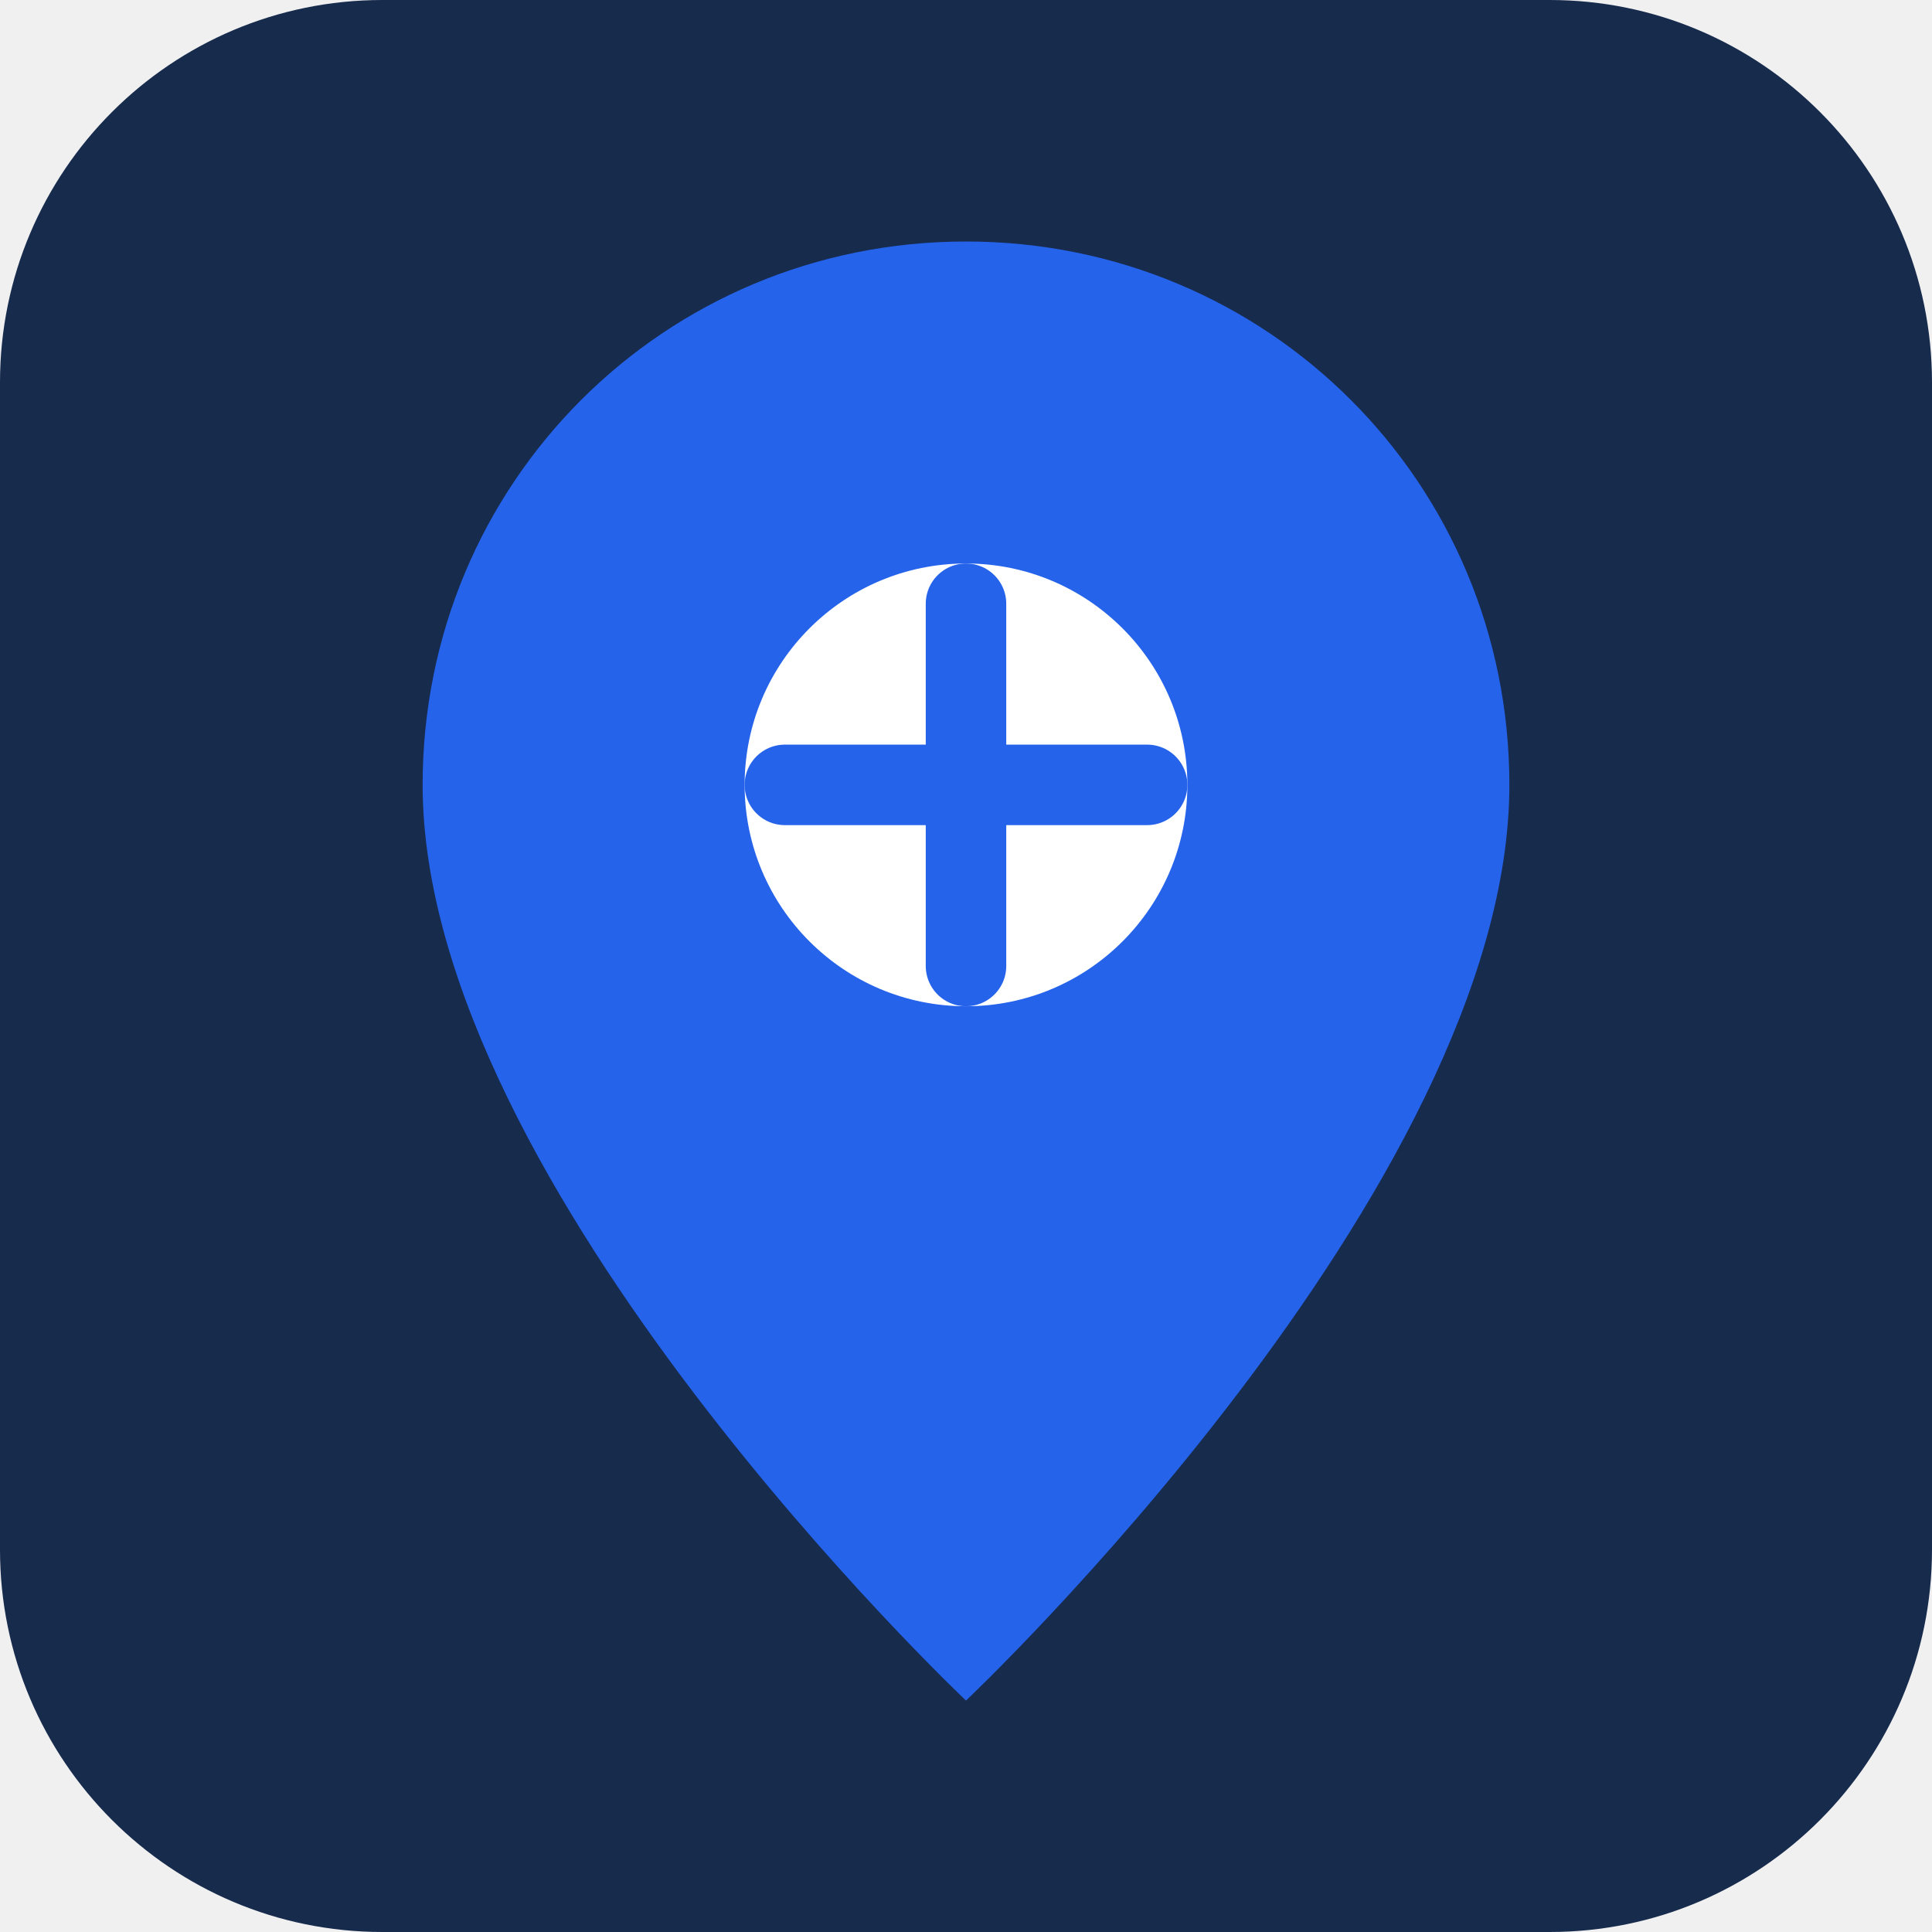
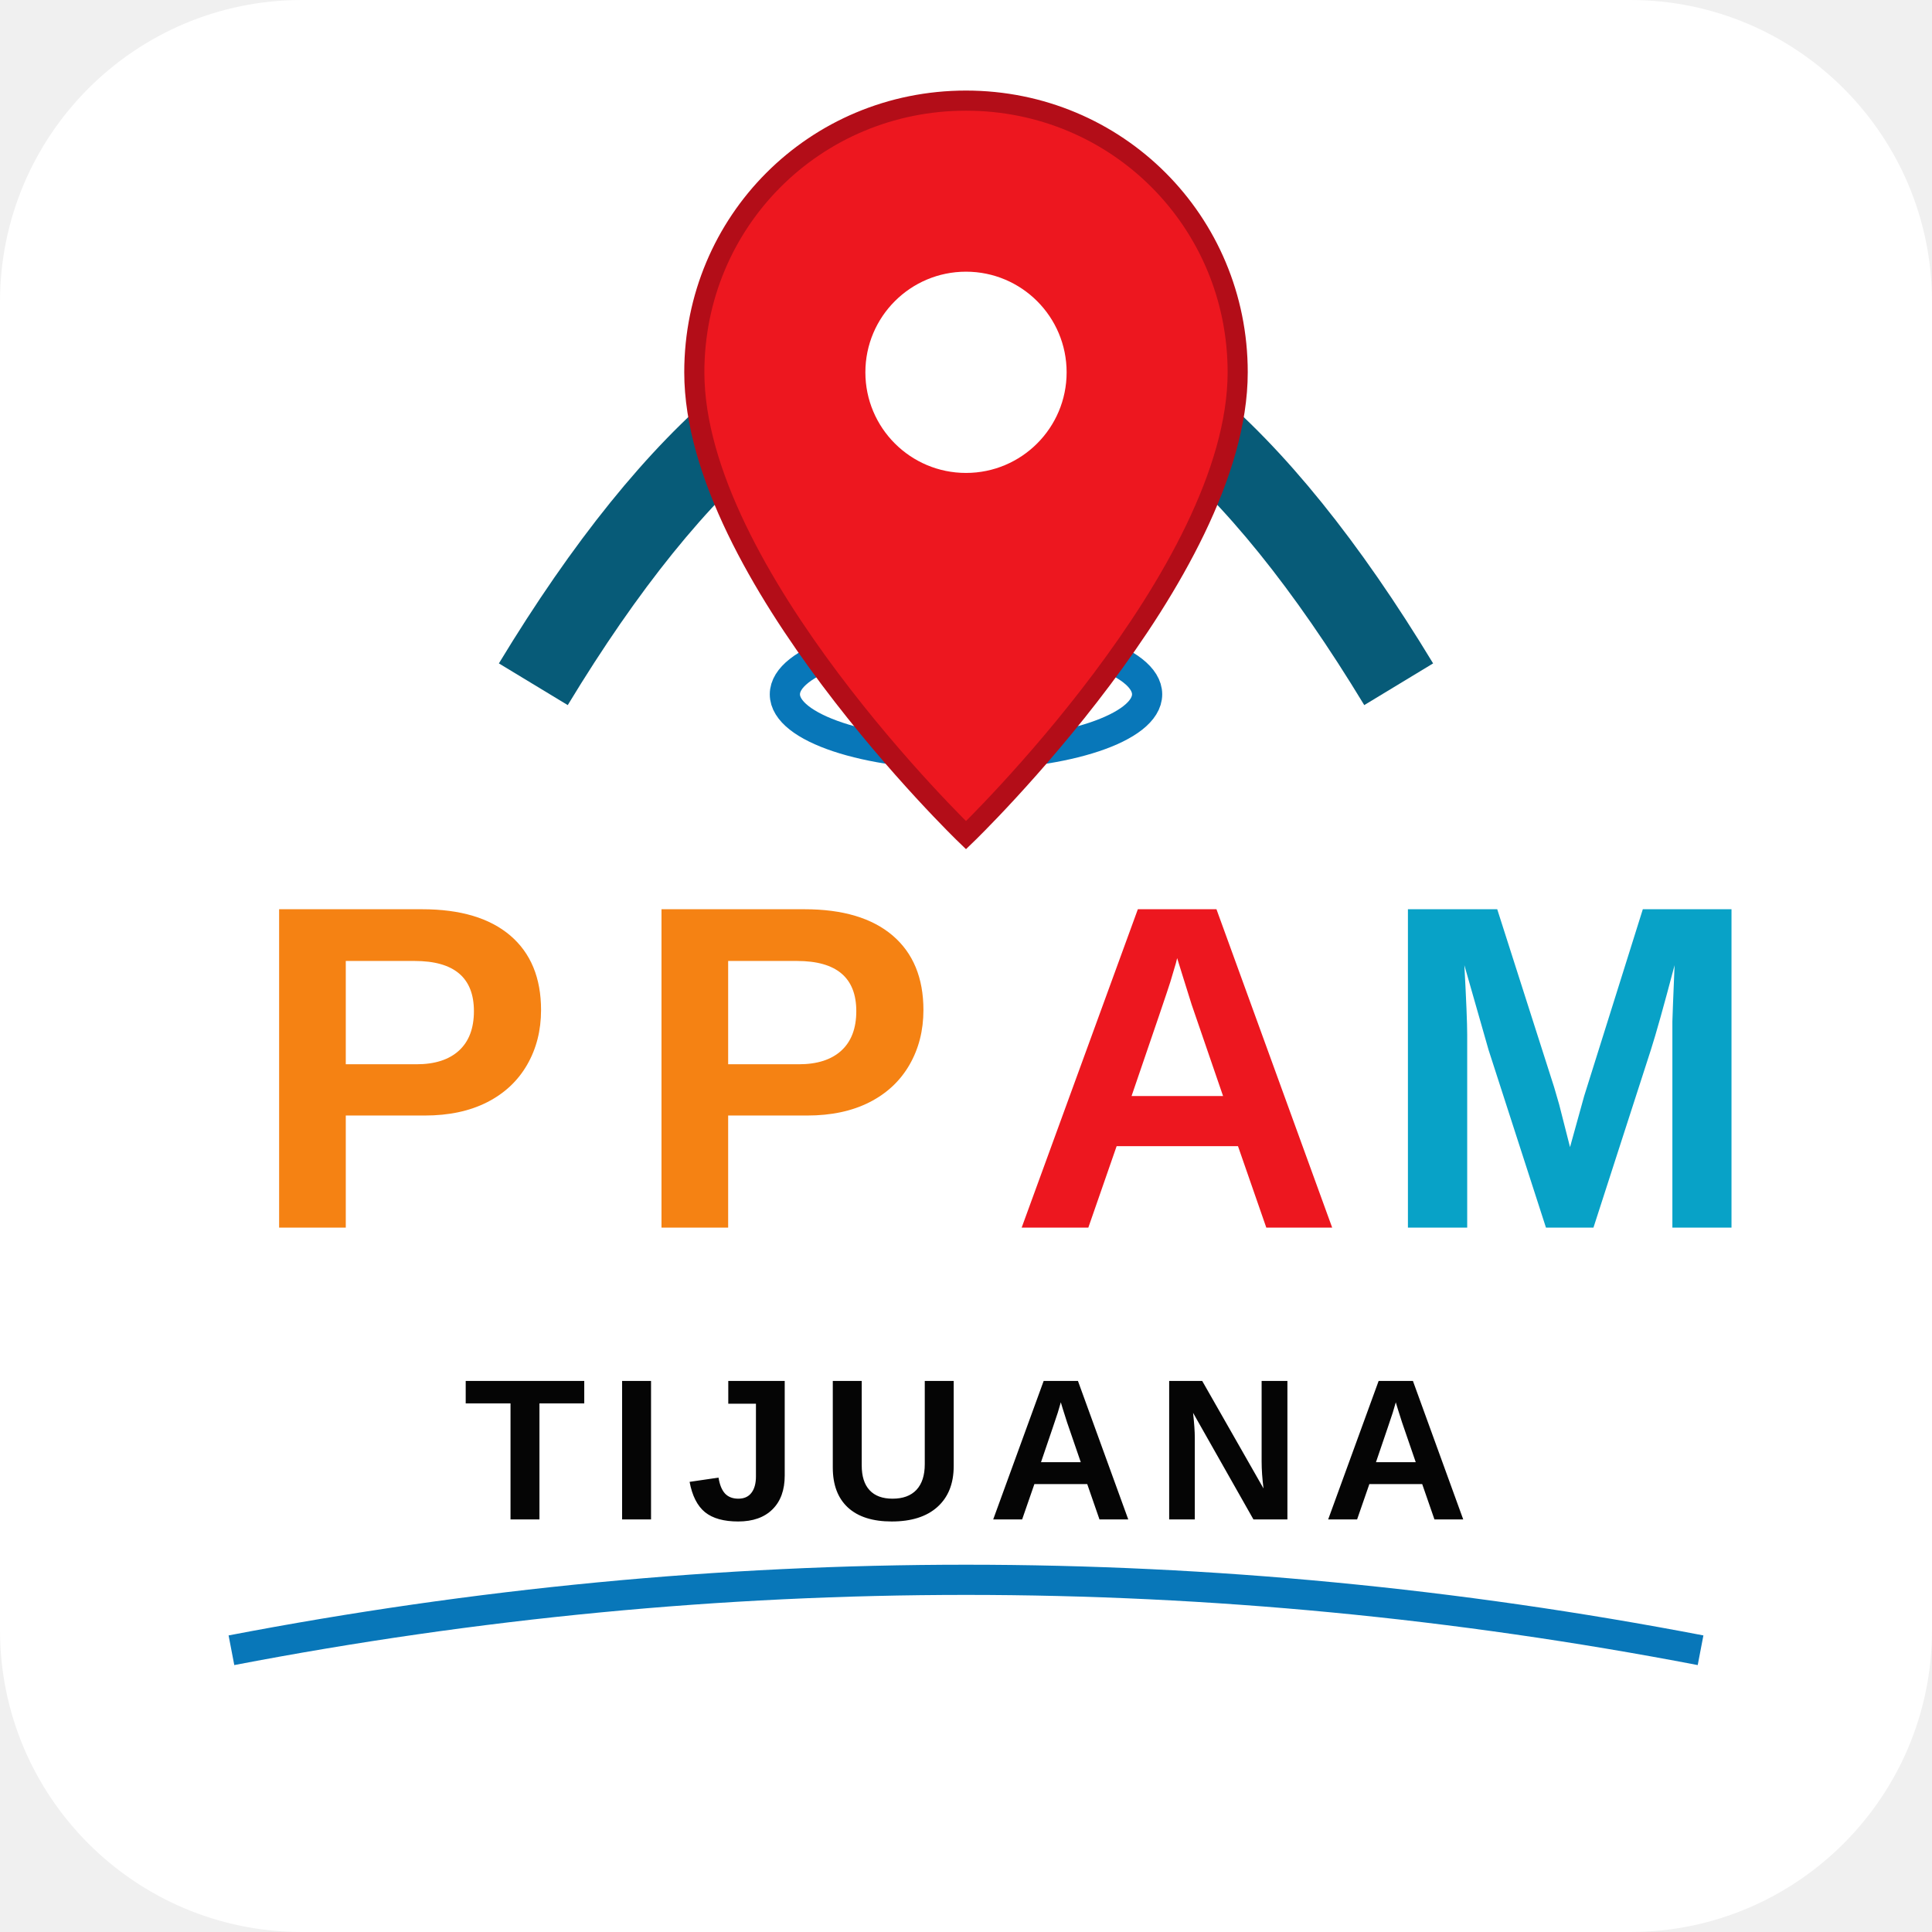
<svg xmlns="http://www.w3.org/2000/svg" viewBox="0 0 192 192">
-   <rect width="192" height="192" rx="38" fill="#172b4d" />
-   <path d="M96 24c-30 0-54 24-54 54 0 40 54 91 54 91s54-51 54-91c0-30-24-54-54-54z" fill="#2563eb" />
-   <circle cx="96" cy="78" r="22" fill="#fff" />
-   <path d="M96 60v36M78 78h36" stroke="#2563eb" stroke-width="8" stroke-linecap="round" />
+   <rect width="192" height="192" rx="30" fill="#fff" />
+   <path d="M53 68Q96 -3 139 68" fill="none" stroke="#075b78" stroke-width="8" />
+   <ellipse cx="96" cy="69" rx="18" ry="6" fill="none" stroke="#0877b9" stroke-width="3" />
+   <path d="M96 10c-15 0-27 12-27 27 0 20 27 46 27 46s27-26 27-46c0-15-12-27-27-27z" fill="#ed171f" stroke="#b30d18" stroke-width="2" />
+   <circle cx="96" cy="37" r="10" fill="#fff" />
+   <g font-family="Arial,Helvetica,sans-serif" font-weight="900" text-anchor="middle">
+     <text x="40" y="122" font-size="46" fill="#f58213">P</text>
+     <text x="78" y="122" font-size="46" fill="#f58213">P</text>
+     <text x="117" y="122" font-size="46" fill="#ed171f">A</text>
+     <text x="156" y="122" font-size="46" fill="#08a2c7">M</text>
+     <text x="96" y="151" font-size="20" letter-spacing="2.2" fill="#050505">TIJUANA</text>
+   </g>
+   <path d="M23 164Q96 150 169 164" fill="none" stroke="#0877b9" stroke-width="3" />
</svg>
